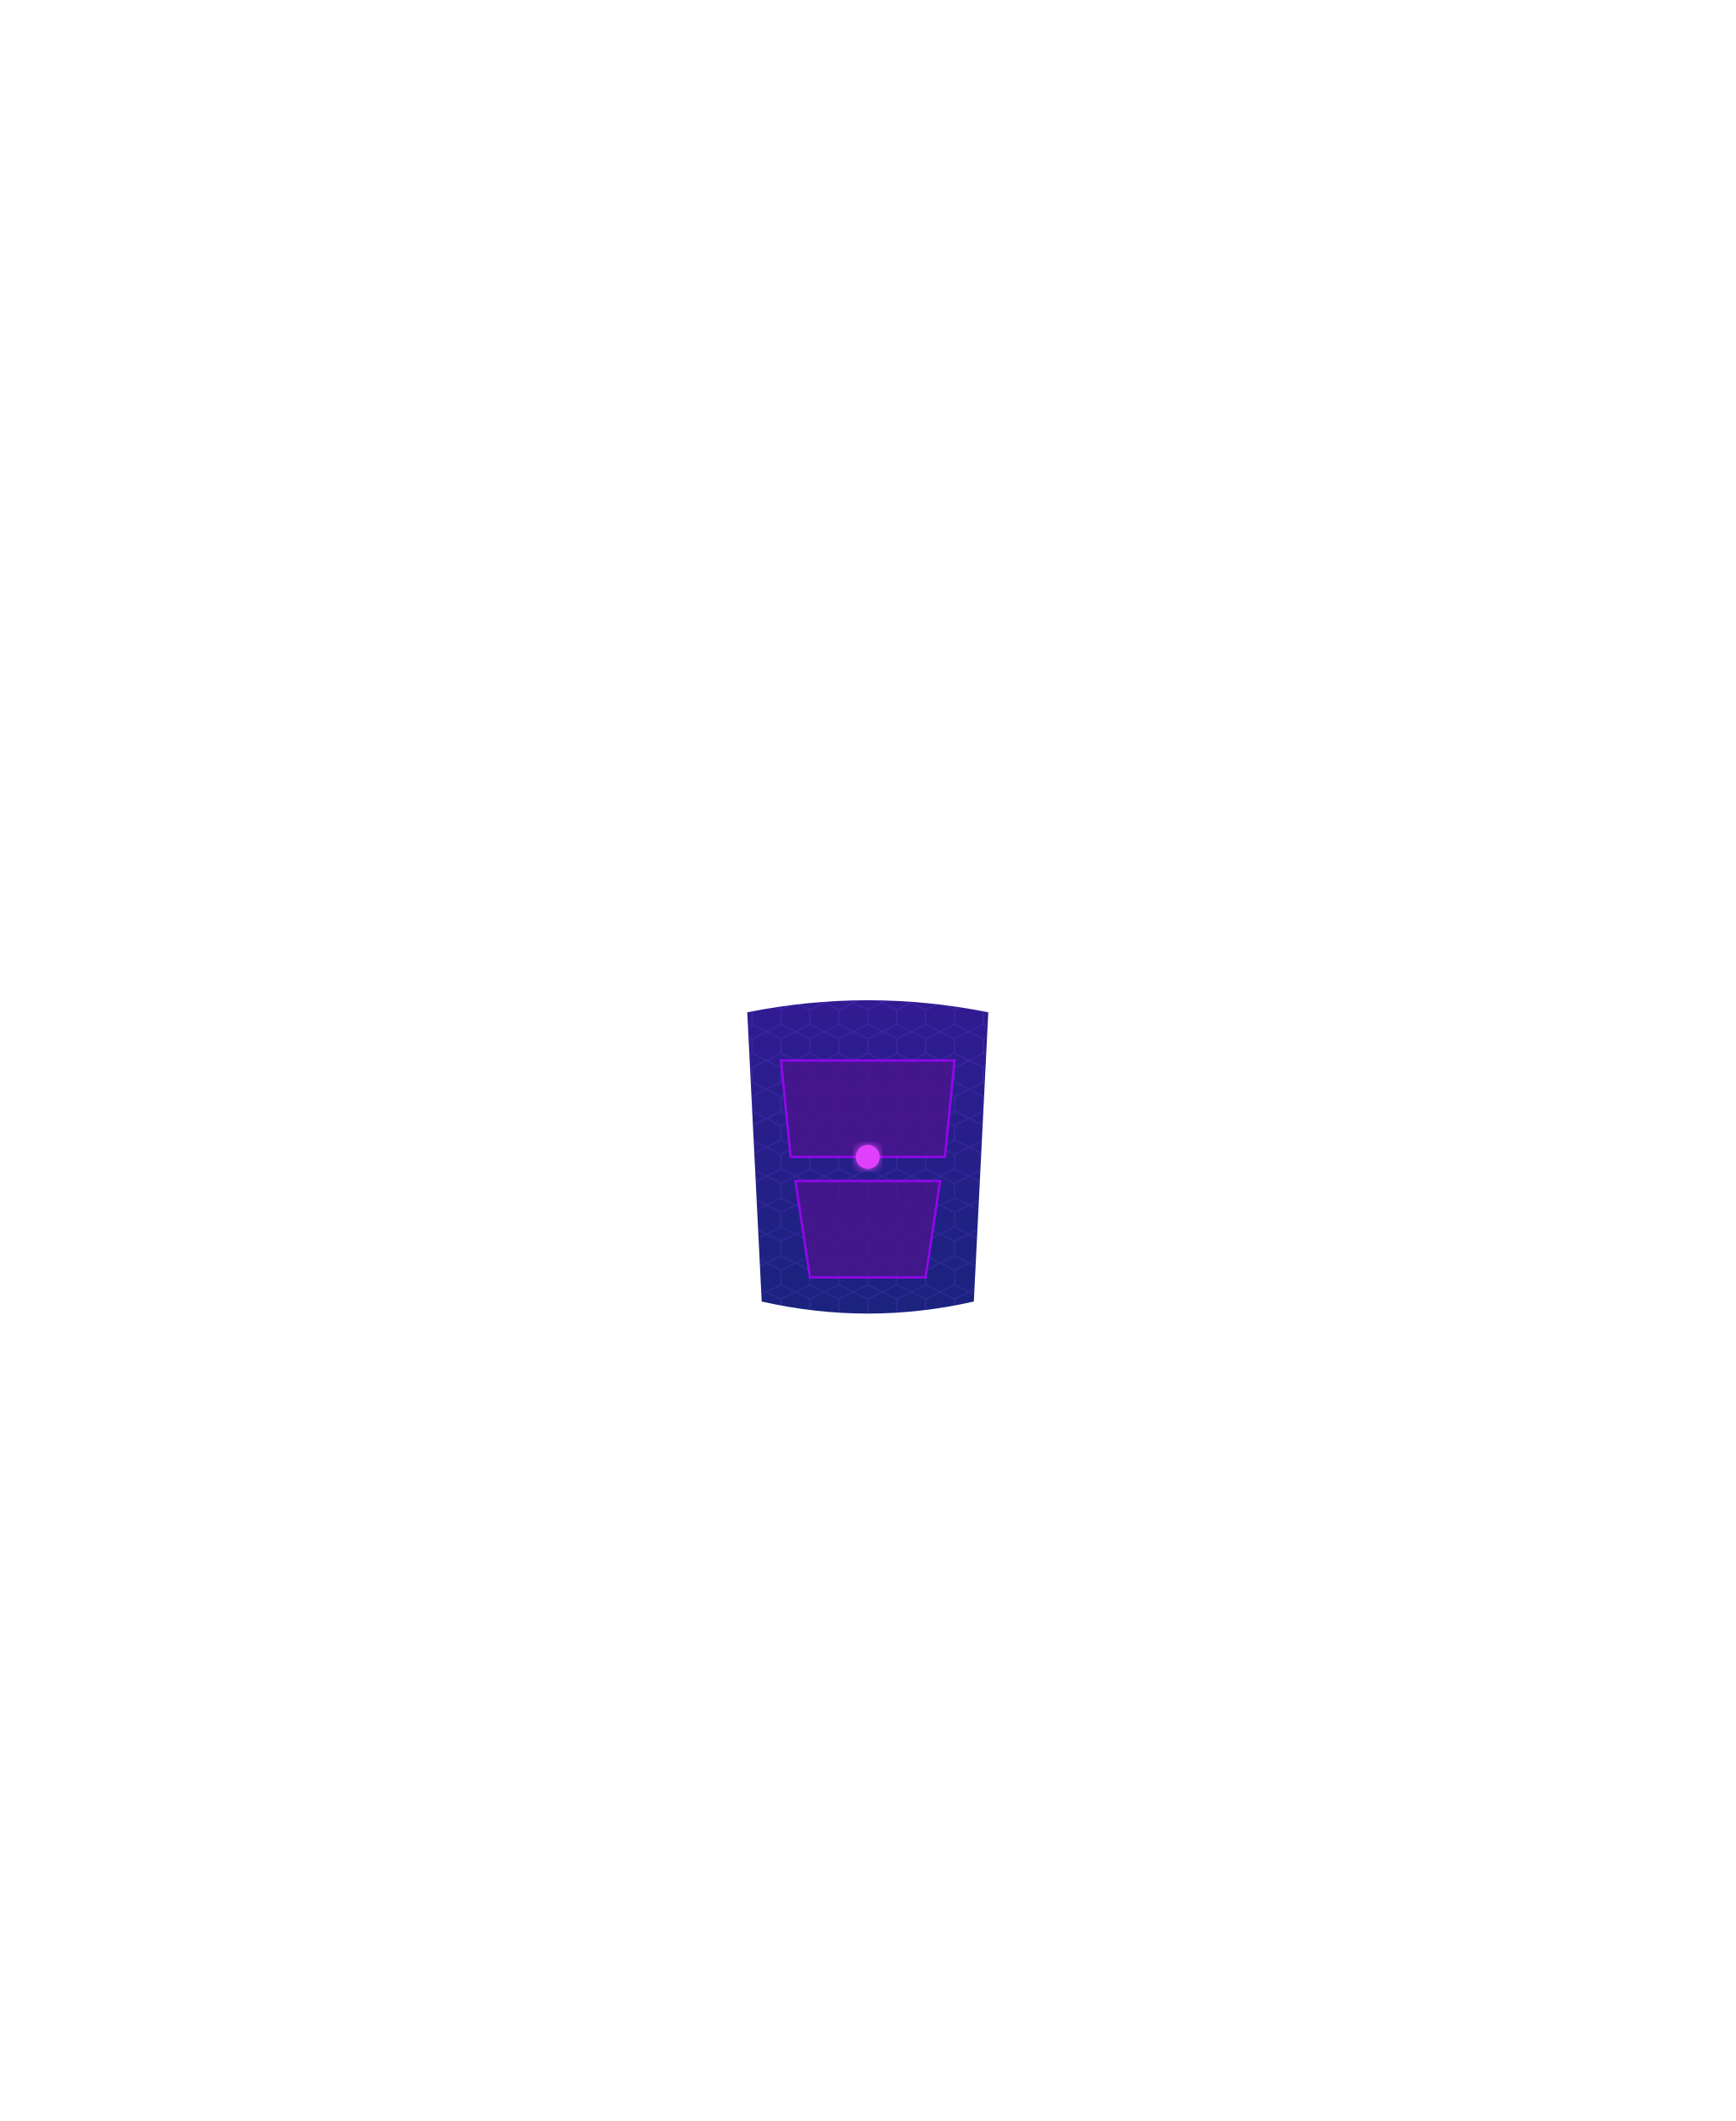
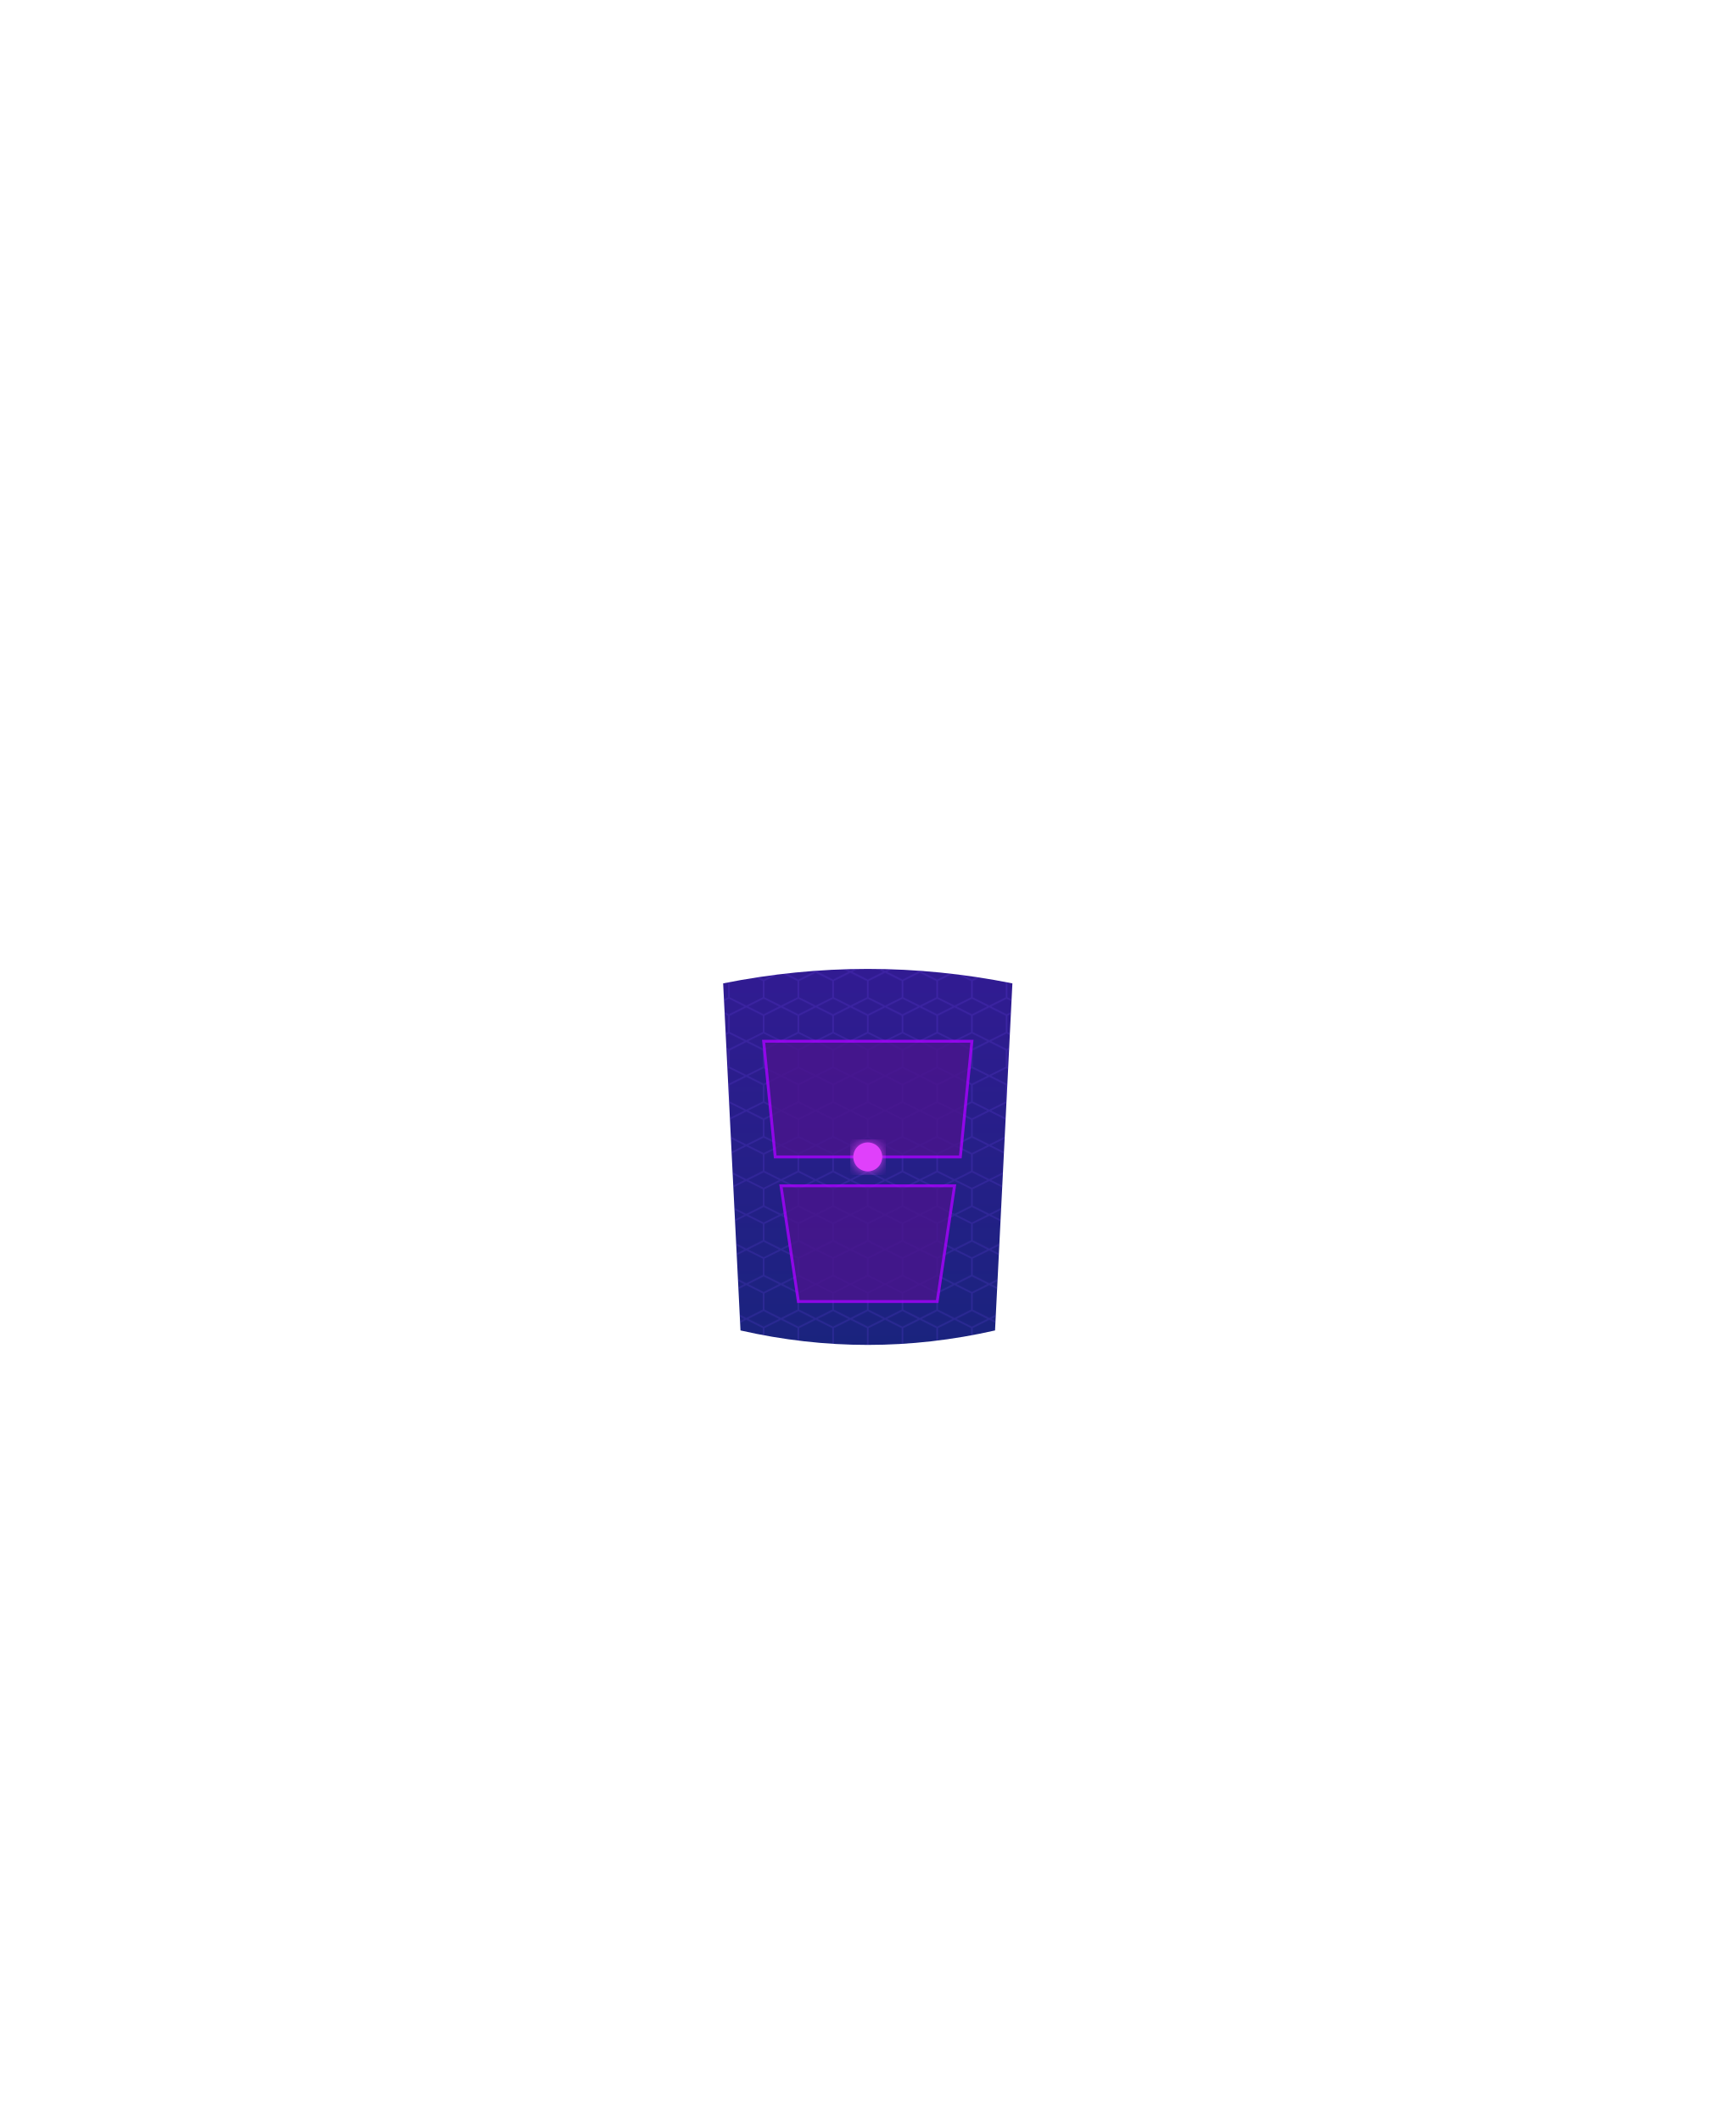
<svg xmlns="http://www.w3.org/2000/svg" viewBox="0 0 180 220">
  <defs>
    <linearGradient id="stealthVoid" x1="0%" y1="0%" x2="0%" y2="100%">
      <stop offset="0%" stop-color="#311B92" />
      <stop offset="100%" stop-color="#1A237E" />
    </linearGradient>
    <pattern id="hexMesh" width="6" height="6" patternUnits="userSpaceOnUse">
      <path d="M3 0 L6 1.5 L6 4.5 L3 6 L0 4.5 L0 1.5 Z" fill="none" stroke="#7C4DFF" stroke-width="0.3" opacity="0.3" />
    </pattern>
    <filter id="neonBlur">
      <feGaussianBlur stdDeviation="1" result="blur" />
      <feMerge>
        <feMergeNode in="blur" />
        <feMergeNode in="SourceGraphic" />
      </feMerge>
    </filter>
  </defs>
-   <g transform="translate(45, 65) scale(0.5)">
+   <g transform="translate(36, 54) scale(0.6)">
    <path d="M65 80 Q90 75 115 80 L112 140 Q90 145 68 140 Z" fill="url(#stealthVoid)" />
    <path d="M65 80 Q90 75 115 80 L112 140 Q90 145 68 140 Z" fill="url(#hexMesh)" opacity="0.5" />
    <path d="M72 90 L108 90 L106 110 L74 110 Z" fill="#4A148C" opacity="0.8" stroke="#AA00FF" stroke-width="0.5" />
    <path d="M75 115 L105 115 L102 135 L78 135 Z" fill="#4A148C" opacity="0.8" stroke="#AA00FF" stroke-width="0.5" />
    <path d="M90 80 L90 140" stroke="#E040FB" stroke-width="1" filter="url(#neonBlur)" opacity="0.8">
      <animate attributeName="opacity" values="0.4;1;0.4" dur="2s" repeatCount="indefinite" />
    </path>
    <circle cx="90" cy="110" r="2.5" fill="#E040FB" filter="url(#neonBlur)">
      <animate attributeName="r" values="2.5;3.5;2.5" dur="0.5s" repeatCount="indefinite" />
    </circle>
  </g>
</svg>
